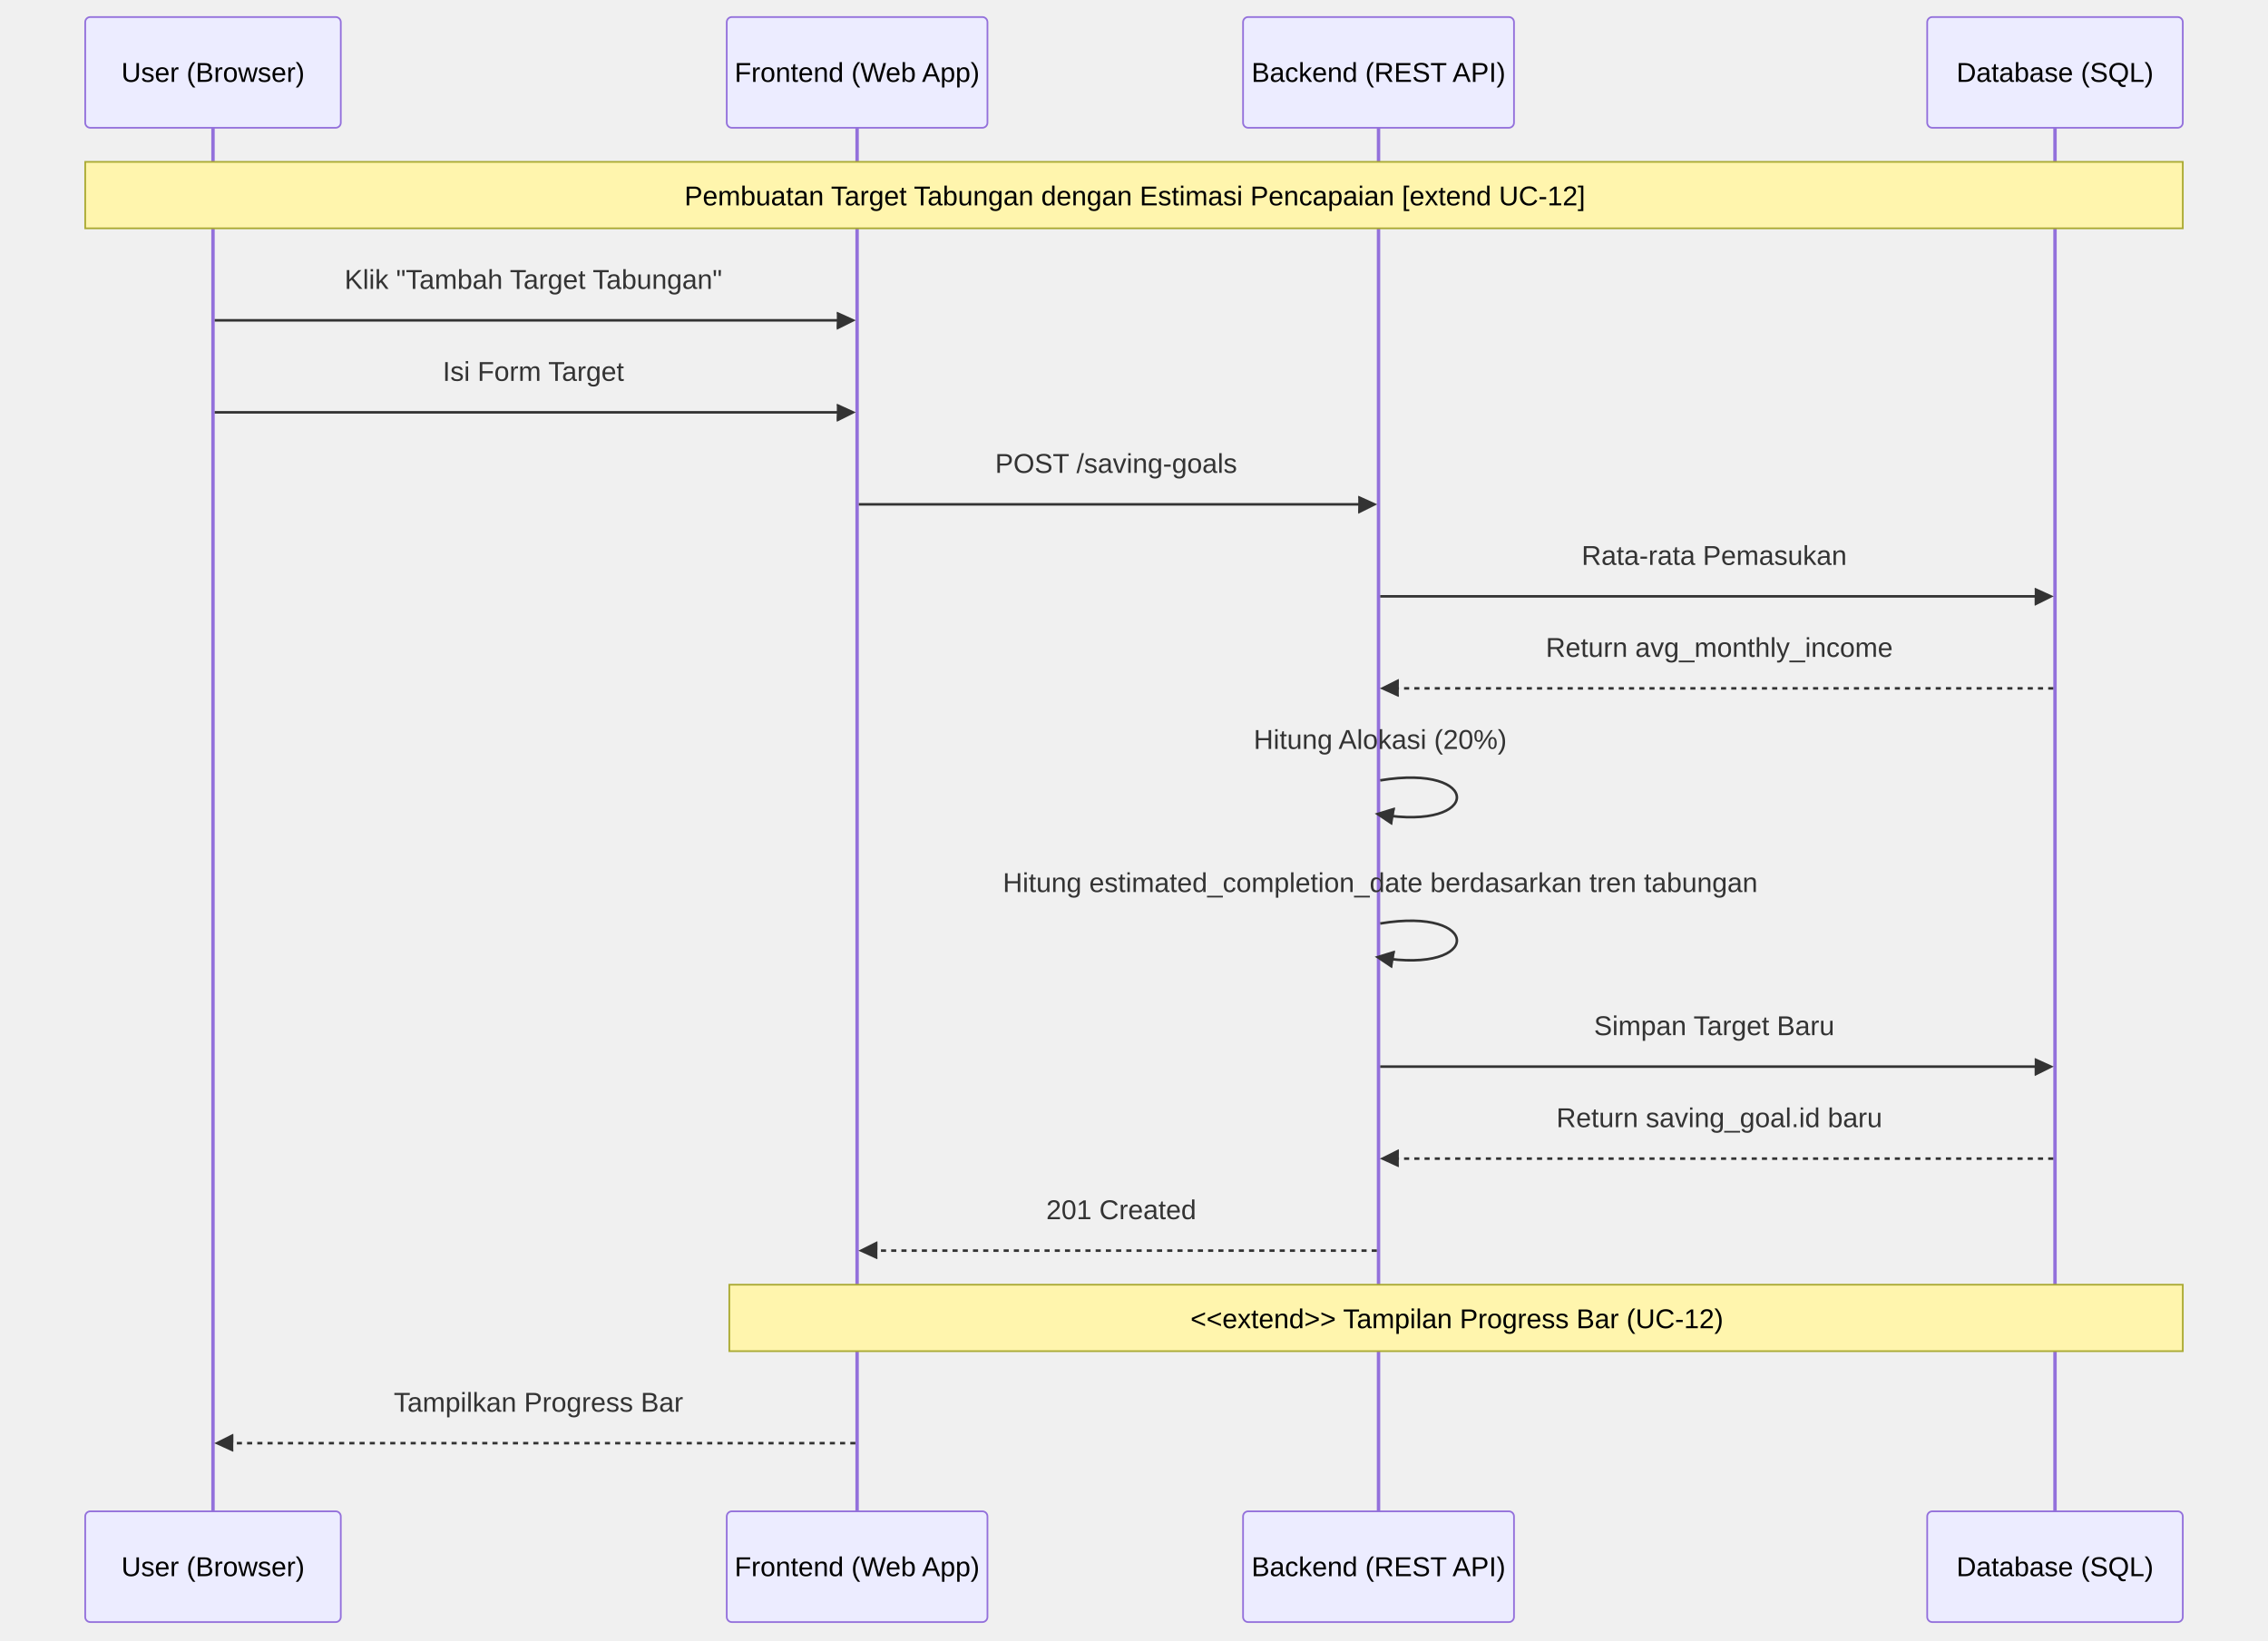
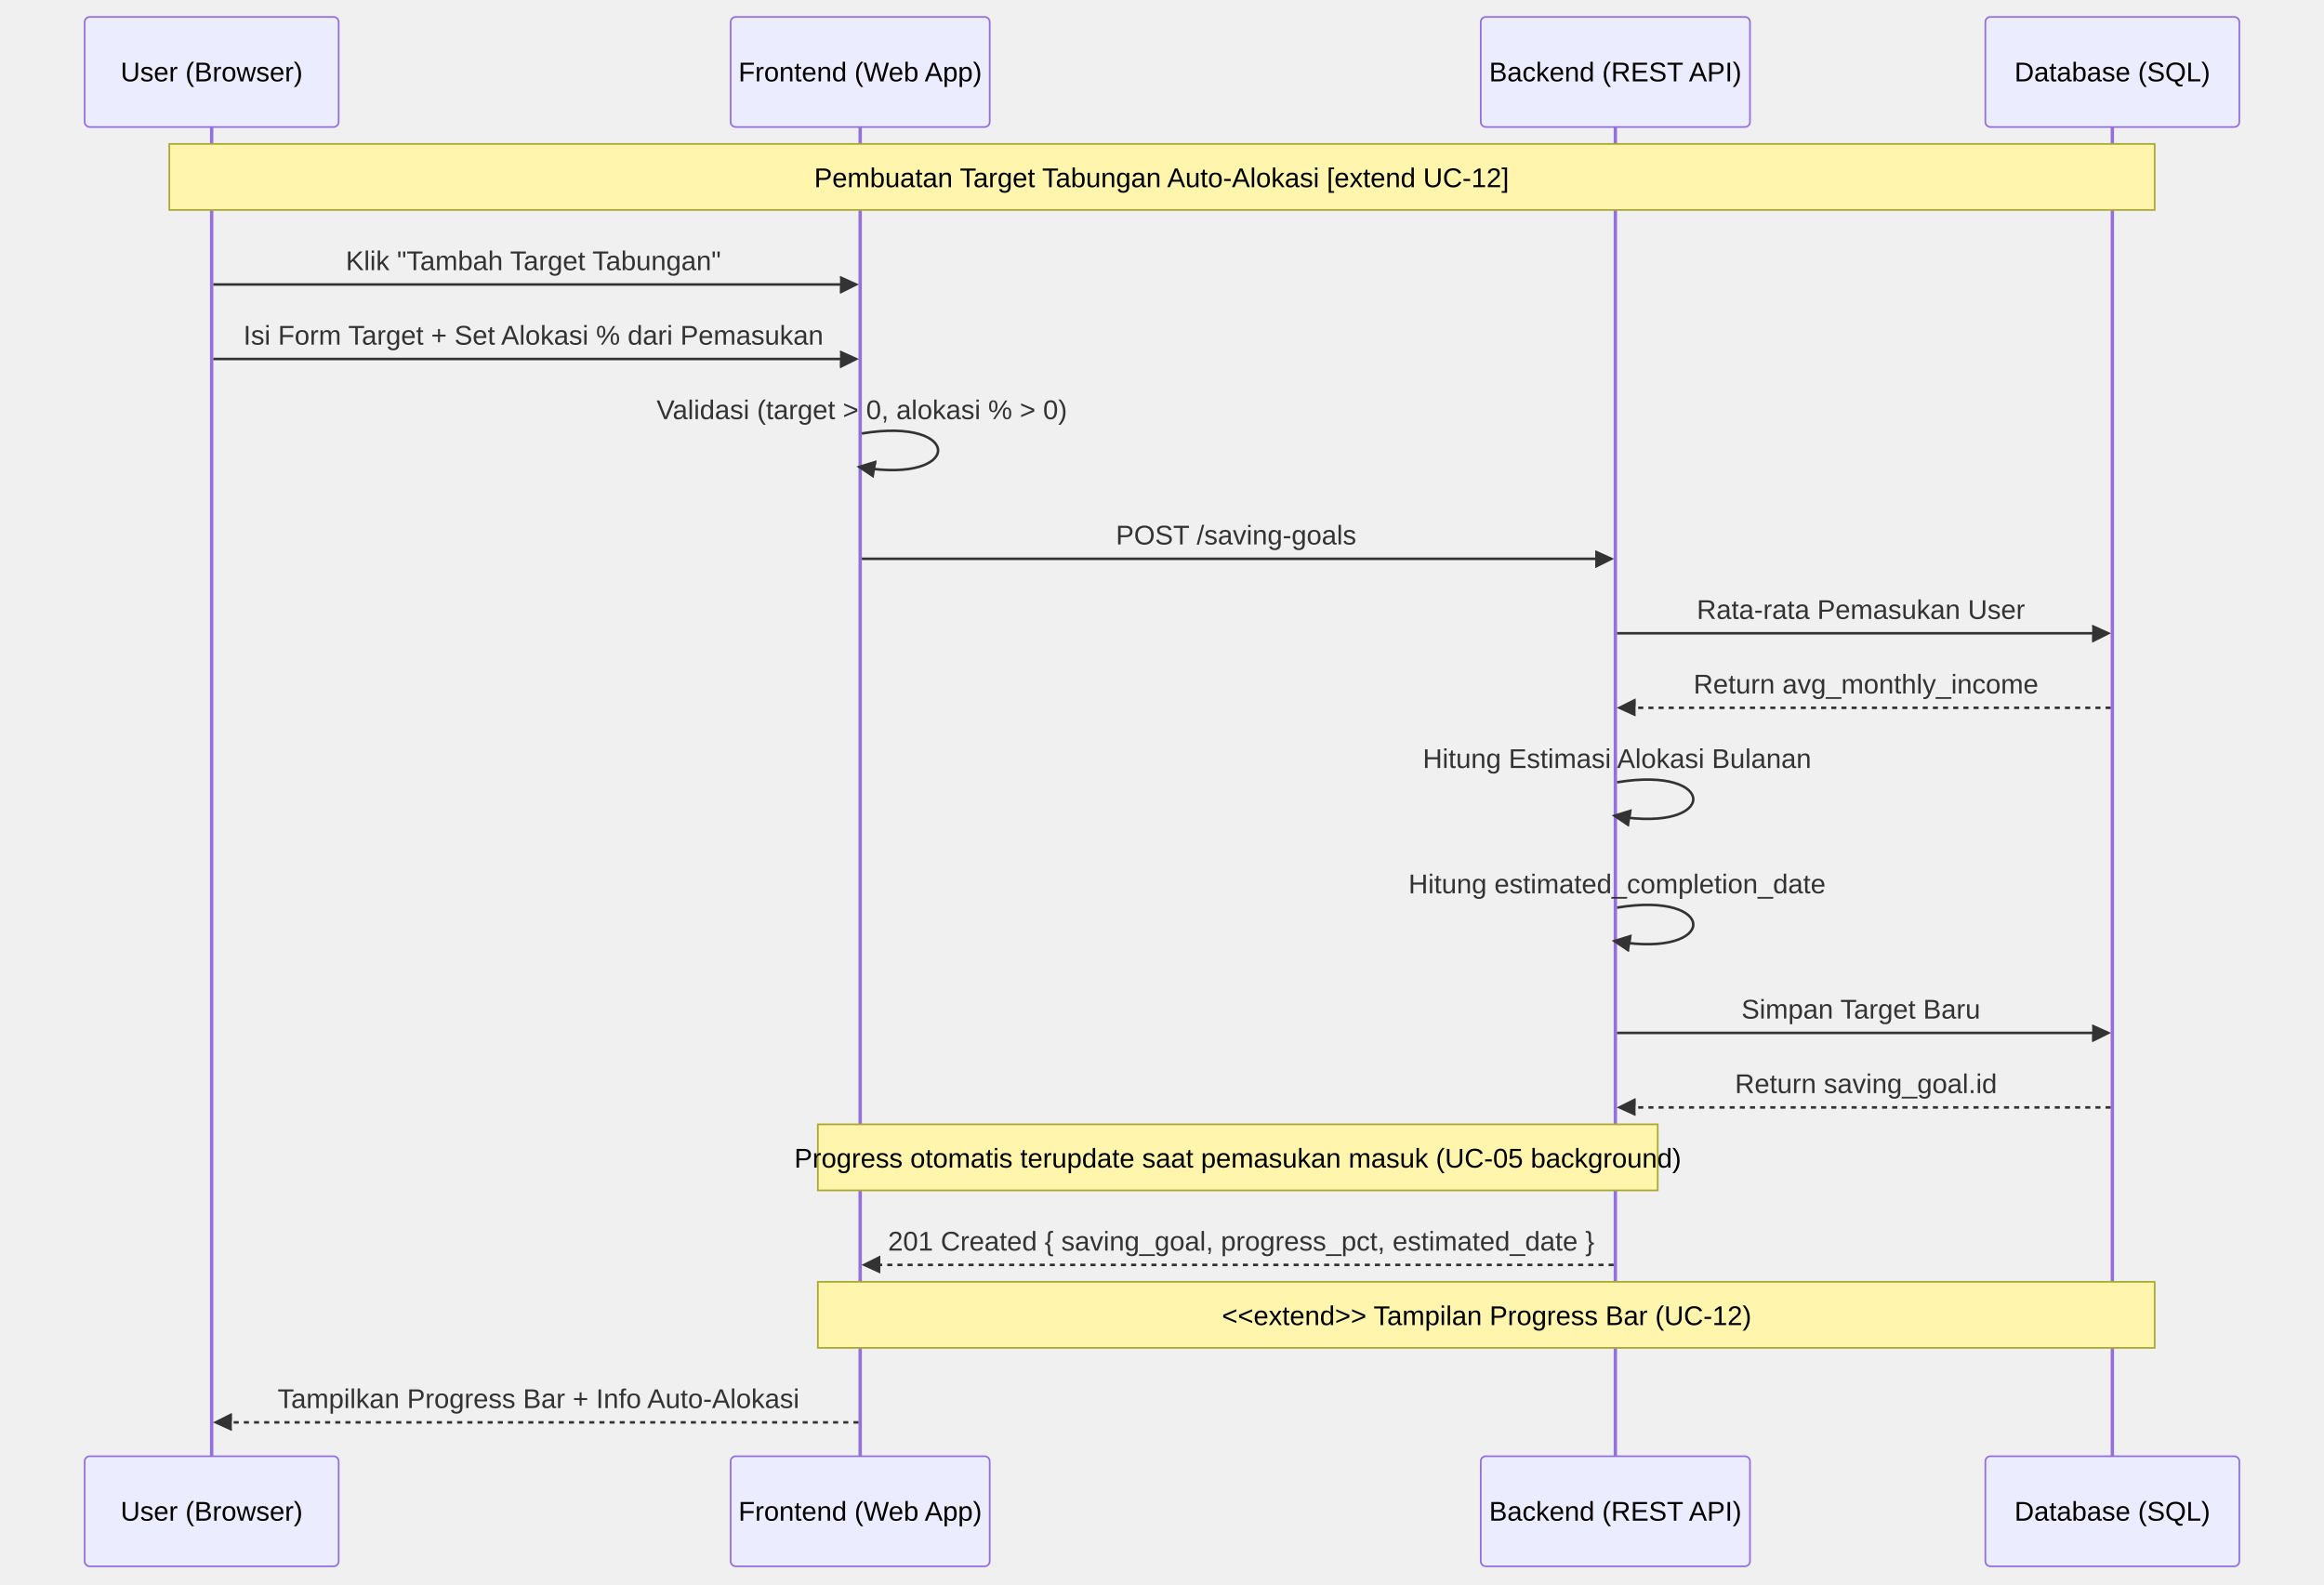
- <svg xmlns="http://www.w3.org/2000/svg" id="my-svg" width="1331" style="max-width: 1331px; background-color: transparent;" viewBox="-50 -10 1331 963" role="graphics-document document" aria-roledescription="sequence">
+ <svg xmlns="http://www.w3.org/2000/svg" id="my-svg" width="100%" style="max-width: 1372.5px; background-color: transparent;" viewBox="-50 -10 1372.5 936" role="graphics-document document" aria-roledescription="sequence">
  <g>
-     <rect x="1081" y="877" fill="#eaeaea" stroke="#666" width="150" height="65" name="DB" rx="3" ry="3" class="actor actor-bottom" />
-     <text x="1156" y="909.5" dominant-baseline="central" alignment-baseline="central" class="actor actor-box" style="text-anchor: middle; font-size: 16px; font-weight: 400;">
-       <tspan x="1156" dy="0">Database (SQL)</tspan>
+     <rect x="1122.5" y="850" fill="#eaeaea" stroke="#666" width="150" height="65" name="DB" rx="3" ry="3" class="actor actor-bottom" />
+     <text x="1197.5" y="882.5" dominant-baseline="central" alignment-baseline="central" class="actor actor-box" style="text-anchor: middle; font-size: 16px; font-weight: 400;">
+       <tspan x="1197.5" dy="0">Database (SQL)</tspan>
    </text>
  </g>
  <g>
-     <rect x="679.5" y="877" fill="#eaeaea" stroke="#666" width="159" height="65" name="Server" rx="3" ry="3" class="actor actor-bottom" />
-     <text x="759" y="909.5" dominant-baseline="central" alignment-baseline="central" class="actor actor-box" style="text-anchor: middle; font-size: 16px; font-weight: 400;">
-       <tspan x="759" dy="0">Backend (REST API)</tspan>
+     <rect x="824.5" y="850" fill="#eaeaea" stroke="#666" width="159" height="65" name="Server" rx="3" ry="3" class="actor actor-bottom" />
+     <text x="904" y="882.5" dominant-baseline="central" alignment-baseline="central" class="actor actor-box" style="text-anchor: middle; font-size: 16px; font-weight: 400;">
+       <tspan x="904" dy="0">Backend (REST API)</tspan>
    </text>
  </g>
  <g>
-     <rect x="376.5" y="877" fill="#eaeaea" stroke="#666" width="153" height="65" name="UI" rx="3" ry="3" class="actor actor-bottom" />
-     <text x="453" y="909.5" dominant-baseline="central" alignment-baseline="central" class="actor actor-box" style="text-anchor: middle; font-size: 16px; font-weight: 400;">
-       <tspan x="453" dy="0">Frontend (Web App)</tspan>
+     <rect x="381.5" y="850" fill="#eaeaea" stroke="#666" width="153" height="65" name="UI" rx="3" ry="3" class="actor actor-bottom" />
+     <text x="458" y="882.5" dominant-baseline="central" alignment-baseline="central" class="actor actor-box" style="text-anchor: middle; font-size: 16px; font-weight: 400;">
+       <tspan x="458" dy="0">Frontend (Web App)</tspan>
    </text>
  </g>
  <g>
-     <rect x="0" y="877" fill="#eaeaea" stroke="#666" width="150" height="65" name="User" rx="3" ry="3" class="actor actor-bottom" />
-     <text x="75" y="909.5" dominant-baseline="central" alignment-baseline="central" class="actor actor-box" style="text-anchor: middle; font-size: 16px; font-weight: 400;">
+     <rect x="0" y="850" fill="#eaeaea" stroke="#666" width="150" height="65" name="User" rx="3" ry="3" class="actor actor-bottom" />
+     <text x="75" y="882.5" dominant-baseline="central" alignment-baseline="central" class="actor actor-box" style="text-anchor: middle; font-size: 16px; font-weight: 400;">
      <tspan x="75" dy="0">User (Browser)</tspan>
    </text>
  </g>
  <g>
-     <line id="actor3" x1="1156" y1="65" x2="1156" y2="877" class="actor-line 200" stroke-width="0.5px" stroke="#999" name="DB" data-et="life-line" data-id="DB" />
+     <line id="actor3" x1="1197.5" y1="65" x2="1197.5" y2="850" class="actor-line 200" stroke-width="0.5px" stroke="#999" name="DB" data-et="life-line" data-id="DB" />
    <g id="root-3" data-et="participant" data-type="participant" data-id="DB">
-       <rect x="1081" y="0" fill="#eaeaea" stroke="#666" width="150" height="65" name="DB" rx="3" ry="3" class="actor actor-top" />
-       <text x="1156" y="32.5" dominant-baseline="central" alignment-baseline="central" class="actor actor-box" style="text-anchor: middle; font-size: 16px; font-weight: 400;">
-         <tspan x="1156" dy="0">Database (SQL)</tspan>
+       <rect x="1122.5" y="0" fill="#eaeaea" stroke="#666" width="150" height="65" name="DB" rx="3" ry="3" class="actor actor-top" />
+       <text x="1197.5" y="32.5" dominant-baseline="central" alignment-baseline="central" class="actor actor-box" style="text-anchor: middle; font-size: 16px; font-weight: 400;">
+         <tspan x="1197.5" dy="0">Database (SQL)</tspan>
      </text>
    </g>
  </g>
  <g>
-     <line id="actor2" x1="759" y1="65" x2="759" y2="877" class="actor-line 200" stroke-width="0.5px" stroke="#999" name="Server" data-et="life-line" data-id="Server" />
+     <line id="actor2" x1="904" y1="65" x2="904" y2="850" class="actor-line 200" stroke-width="0.5px" stroke="#999" name="Server" data-et="life-line" data-id="Server" />
    <g id="root-2" data-et="participant" data-type="participant" data-id="Server">
-       <rect x="679.5" y="0" fill="#eaeaea" stroke="#666" width="159" height="65" name="Server" rx="3" ry="3" class="actor actor-top" />
-       <text x="759" y="32.5" dominant-baseline="central" alignment-baseline="central" class="actor actor-box" style="text-anchor: middle; font-size: 16px; font-weight: 400;">
-         <tspan x="759" dy="0">Backend (REST API)</tspan>
+       <rect x="824.5" y="0" fill="#eaeaea" stroke="#666" width="159" height="65" name="Server" rx="3" ry="3" class="actor actor-top" />
+       <text x="904" y="32.5" dominant-baseline="central" alignment-baseline="central" class="actor actor-box" style="text-anchor: middle; font-size: 16px; font-weight: 400;">
+         <tspan x="904" dy="0">Backend (REST API)</tspan>
      </text>
    </g>
  </g>
  <g>
-     <line id="actor1" x1="453" y1="65" x2="453" y2="877" class="actor-line 200" stroke-width="0.5px" stroke="#999" name="UI" data-et="life-line" data-id="UI" />
+     <line id="actor1" x1="458" y1="65" x2="458" y2="850" class="actor-line 200" stroke-width="0.5px" stroke="#999" name="UI" data-et="life-line" data-id="UI" />
    <g id="root-1" data-et="participant" data-type="participant" data-id="UI">
-       <rect x="376.5" y="0" fill="#eaeaea" stroke="#666" width="153" height="65" name="UI" rx="3" ry="3" class="actor actor-top" />
-       <text x="453" y="32.5" dominant-baseline="central" alignment-baseline="central" class="actor actor-box" style="text-anchor: middle; font-size: 16px; font-weight: 400;">
-         <tspan x="453" dy="0">Frontend (Web App)</tspan>
+       <rect x="381.5" y="0" fill="#eaeaea" stroke="#666" width="153" height="65" name="UI" rx="3" ry="3" class="actor actor-top" />
+       <text x="458" y="32.5" dominant-baseline="central" alignment-baseline="central" class="actor actor-box" style="text-anchor: middle; font-size: 16px; font-weight: 400;">
+         <tspan x="458" dy="0">Frontend (Web App)</tspan>
      </text>
    </g>
  </g>
  <g>
-     <line id="actor0" x1="75" y1="65" x2="75" y2="877" class="actor-line 200" stroke-width="0.5px" stroke="#999" name="User" data-et="life-line" data-id="User" />
+     <line id="actor0" x1="75" y1="65" x2="75" y2="850" class="actor-line 200" stroke-width="0.5px" stroke="#999" name="User" data-et="life-line" data-id="User" />
    <g id="root-0" data-et="participant" data-type="participant" data-id="User">
      <rect x="0" y="0" fill="#eaeaea" stroke="#666" width="150" height="65" name="User" rx="3" ry="3" class="actor actor-top" />
      <text x="75" y="32.5" dominant-baseline="central" alignment-baseline="central" class="actor actor-box" style="text-anchor: middle; font-size: 16px; font-weight: 400;">
        <tspan x="75" dy="0">User (Browser)</tspan>
      </text>
    </g>
  </g>
-   <style>#my-svg{font-family:"trebuchet ms",verdana,arial,sans-serif;font-size:16px;fill:#333;}@keyframes edge-animation-frame{from{stroke-dashoffset:0;}}@keyframes dash{to{stroke-dashoffset:0;}}#my-svg .edge-animation-slow{stroke-dasharray:9,5!important;stroke-dashoffset:900;animation:dash 50s linear infinite;stroke-linecap:round;}#my-svg .edge-animation-fast{stroke-dasharray:9,5!important;stroke-dashoffset:900;animation:dash 20s linear infinite;stroke-linecap:round;}#my-svg .error-icon{fill:#552222;}#my-svg .error-text{fill:#552222;stroke:#552222;}#my-svg .edge-thickness-normal{stroke-width:1px;}#my-svg .edge-thickness-thick{stroke-width:3.5px;}#my-svg .edge-pattern-solid{stroke-dasharray:0;}#my-svg .edge-thickness-invisible{stroke-width:0;fill:none;}#my-svg .edge-pattern-dashed{stroke-dasharray:3;}#my-svg .edge-pattern-dotted{stroke-dasharray:2;}#my-svg .marker{fill:#333333;stroke:#333333;}#my-svg .marker.cross{stroke:#333333;}#my-svg svg{font-family:"trebuchet ms",verdana,arial,sans-serif;font-size:16px;}#my-svg p{margin:0;}#my-svg .actor{stroke:#9370DB;fill:#ECECFF;stroke-width:1;}#my-svg rect.actor.outer-path[data-look="neo"]{filter:drop-shadow(1px 2px 2px rgba(185, 185, 185, 1));}#my-svg rect.note[data-look="neo"]{stroke:#aaaa33;fill:#fff5ad;filter:drop-shadow(1px 2px 2px rgba(185, 185, 185, 1));}#my-svg text.actor&gt;tspan{fill:black;stroke:none;}#my-svg .actor-line{stroke:#9370DB;}#my-svg .innerArc{stroke-width:1.5;stroke-dasharray:none;}#my-svg .messageLine0{stroke-width:1.5;stroke-dasharray:none;stroke:#333;}#my-svg .messageLine1{stroke-width:1.5;stroke-dasharray:2,2;stroke:#333;}#my-svg [id$="-arrowhead"] path{fill:#333;stroke:#333;}#my-svg .sequenceNumber{fill:white;}#my-svg [id$="-sequencenumber"]{fill:#333;}#my-svg [id$="-crosshead"] path{fill:#333;stroke:#333;}#my-svg .messageText{fill:#333;stroke:none;}#my-svg .labelBox{stroke:#9370DB;fill:#ECECFF;filter:none;}#my-svg .labelText,#my-svg .labelText&gt;tspan{fill:black;stroke:none;}#my-svg .loopText,#my-svg .loopText&gt;tspan{fill:#991b1b;stroke:none;}#my-svg .loopLine{stroke-width:2px;stroke-dasharray:2,2;stroke:#9370DB;fill:#9370DB;}#my-svg .note{stroke:#aaaa33;fill:#fff5ad;}#my-svg .noteText,#my-svg .noteText&gt;tspan{fill:black;stroke:none;font-weight:normal;}#my-svg .activation0{fill:#f4f4f4;stroke:#666;}#my-svg .activation1{fill:#f4f4f4;stroke:#666;}#my-svg .activation2{fill:#f4f4f4;stroke:#666;}#my-svg .actorPopupMenu{position:absolute;}#my-svg .actorPopupMenuPanel{position:absolute;fill:#ECECFF;box-shadow:0px 8px 16px 0px rgba(0,0,0,0.2);filter:drop-shadow(3px 5px 2px rgb(0 0 0 / 0.4));}#my-svg .actor-man circle,#my-svg line{fill:#ECECFF;stroke-width:2px;}#my-svg g rect.rect{filter:drop-shadow(1px 2px 2px rgba(185, 185, 185, 1));stroke:#9370DB;}#my-svg .node .neo-node{stroke:#9370DB;}#my-svg [data-look="neo"].node rect,#my-svg [data-look="neo"].cluster rect,#my-svg [data-look="neo"].node polygon{stroke:#9370DB;filter:drop-shadow(1px 2px 2px rgba(185, 185, 185, 1));}#my-svg [data-look="neo"].node path{stroke:#9370DB;stroke-width:1px;}#my-svg [data-look="neo"].node .outer-path{filter:drop-shadow(1px 2px 2px rgba(185, 185, 185, 1));}#my-svg [data-look="neo"].node .neo-line path{stroke:#9370DB;filter:none;}#my-svg [data-look="neo"].node circle{stroke:#9370DB;filter:drop-shadow(1px 2px 2px rgba(185, 185, 185, 1));}#my-svg [data-look="neo"].node circle .state-start{fill:#000000;}#my-svg [data-look="neo"].icon-shape .icon{fill:#9370DB;filter:drop-shadow(1px 2px 2px rgba(185, 185, 185, 1));}#my-svg [data-look="neo"].icon-shape .icon-neo path{stroke:#9370DB;filter:drop-shadow(1px 2px 2px rgba(185, 185, 185, 1));}#my-svg :root{--mermaid-font-family:"trebuchet ms",verdana,arial,sans-serif;}</style>
+   <style>#my-svg{font-family:"trebuchet ms",verdana,arial,sans-serif;font-size:16px;fill:#333;}@keyframes edge-animation-frame{from{stroke-dashoffset:0;}}@keyframes dash{to{stroke-dashoffset:0;}}#my-svg .edge-animation-slow{stroke-dasharray:9,5!important;stroke-dashoffset:900;animation:dash 50s linear infinite;stroke-linecap:round;}#my-svg .edge-animation-fast{stroke-dasharray:9,5!important;stroke-dashoffset:900;animation:dash 20s linear infinite;stroke-linecap:round;}#my-svg .error-icon{fill:#552222;}#my-svg .error-text{fill:#552222;stroke:#552222;}#my-svg .edge-thickness-normal{stroke-width:1px;}#my-svg .edge-thickness-thick{stroke-width:3.5px;}#my-svg .edge-pattern-solid{stroke-dasharray:0;}#my-svg .edge-thickness-invisible{stroke-width:0;fill:none;}#my-svg .edge-pattern-dashed{stroke-dasharray:3;}#my-svg .edge-pattern-dotted{stroke-dasharray:2;}#my-svg .marker{fill:#333333;stroke:#333333;}#my-svg .marker.cross{stroke:#333333;}#my-svg svg{font-family:"trebuchet ms",verdana,arial,sans-serif;font-size:16px;}#my-svg p{margin:0;}#my-svg .actor{stroke:#9370DB;fill:#ECECFF;stroke-width:1;}#my-svg rect.actor.outer-path[data-look="neo"]{filter:drop-shadow(1px 2px 2px rgba(185, 185, 185, 1));}#my-svg rect.note[data-look="neo"]{stroke:#aaaa33;fill:#fff5ad;filter:drop-shadow(1px 2px 2px rgba(185, 185, 185, 1));}#my-svg text.actor&gt;tspan{fill:black;stroke:none;}#my-svg .actor-line{stroke:#9370DB;}#my-svg .innerArc{stroke-width:1.5;stroke-dasharray:none;}#my-svg .messageLine0{stroke-width:1.5;stroke-dasharray:none;stroke:#333;}#my-svg .messageLine1{stroke-width:1.5;stroke-dasharray:2,2;stroke:#333;}#my-svg [id$="-arrowhead"] path{fill:#333;stroke:#333;}#my-svg .sequenceNumber{fill:white;}#my-svg [id$="-sequencenumber"]{fill:#333;}#my-svg [id$="-crosshead"] path{fill:#333;stroke:#333;}#my-svg .messageText{fill:#333;stroke:none;}#my-svg .labelBox{stroke:#9370DB;fill:#ECECFF;filter:none;}#my-svg .labelText,#my-svg .labelText&gt;tspan{fill:black;stroke:none;}#my-svg .loopText,#my-svg .loopText&gt;tspan{fill:black;stroke:none;}#my-svg .loopLine{stroke-width:2px;stroke-dasharray:2,2;stroke:#9370DB;fill:#9370DB;}#my-svg .note{stroke:#aaaa33;fill:#fff5ad;}#my-svg .noteText,#my-svg .noteText&gt;tspan{fill:black;stroke:none;font-weight:normal;}#my-svg .activation0{fill:#f4f4f4;stroke:#666;}#my-svg .activation1{fill:#f4f4f4;stroke:#666;}#my-svg .activation2{fill:#f4f4f4;stroke:#666;}#my-svg .actorPopupMenu{position:absolute;}#my-svg .actorPopupMenuPanel{position:absolute;fill:#ECECFF;box-shadow:0px 8px 16px 0px rgba(0,0,0,0.2);filter:drop-shadow(3px 5px 2px rgb(0 0 0 / 0.4));}#my-svg .actor-man circle,#my-svg line{fill:#ECECFF;stroke-width:2px;}#my-svg g rect.rect{filter:drop-shadow(1px 2px 2px rgba(185, 185, 185, 1));stroke:#9370DB;}#my-svg .node .neo-node{stroke:#9370DB;}#my-svg [data-look="neo"].node rect,#my-svg [data-look="neo"].cluster rect,#my-svg [data-look="neo"].node polygon{stroke:#9370DB;filter:drop-shadow(1px 2px 2px rgba(185, 185, 185, 1));}#my-svg [data-look="neo"].node path{stroke:#9370DB;stroke-width:1px;}#my-svg [data-look="neo"].node .outer-path{filter:drop-shadow(1px 2px 2px rgba(185, 185, 185, 1));}#my-svg [data-look="neo"].node .neo-line path{stroke:#9370DB;filter:none;}#my-svg [data-look="neo"].node circle{stroke:#9370DB;filter:drop-shadow(1px 2px 2px rgba(185, 185, 185, 1));}#my-svg [data-look="neo"].node circle .state-start{fill:#000000;}#my-svg [data-look="neo"].icon-shape .icon{fill:#9370DB;filter:drop-shadow(1px 2px 2px rgba(185, 185, 185, 1));}#my-svg [data-look="neo"].icon-shape .icon-neo path{stroke:#9370DB;filter:drop-shadow(1px 2px 2px rgba(185, 185, 185, 1));}#my-svg :root{--mermaid-font-family:"trebuchet ms",verdana,arial,sans-serif;}</style>
  <g />
  <defs>
    <symbol id="my-svg-computer" width="24" height="24">
      <path transform="scale(.5)" d="M2 2v13h20v-13h-20zm18 11h-16v-9h16v9zm-10.228 6l.466-1h3.524l.467 1h-4.457zm14.228 3h-24l2-6h2.104l-1.33 4h18.45l-1.297-4h2.073l2 6zm-5-10h-14v-7h14v7z" />
    </symbol>
  </defs>
  <defs>
    <symbol id="my-svg-database" fill-rule="evenodd" clip-rule="evenodd">
      <path transform="scale(.5)" d="M12.258.001l.256.004.255.005.253.008.251.01.249.012.247.015.246.016.242.019.241.02.239.023.236.024.233.027.231.028.229.031.225.032.223.034.22.036.217.038.214.04.211.041.208.043.205.045.201.046.198.048.194.05.191.051.187.053.183.054.18.056.175.057.172.059.168.06.163.061.16.063.155.064.15.066.074.033.073.033.071.034.07.034.069.035.068.035.067.035.066.035.064.036.064.036.062.036.06.036.06.037.058.037.058.037.055.038.055.038.053.038.052.038.051.039.05.039.048.039.047.039.045.04.044.04.043.04.041.04.04.041.039.041.037.041.036.041.034.041.033.042.032.042.03.042.029.042.027.042.026.043.024.043.023.043.021.043.02.043.018.044.017.043.015.044.013.044.012.044.011.045.009.044.007.045.006.045.004.045.002.045.001.045v17l-.001.045-.002.045-.004.045-.006.045-.007.045-.009.044-.011.045-.012.044-.013.044-.015.044-.017.043-.018.044-.02.043-.021.043-.023.043-.024.043-.026.043-.027.042-.029.042-.03.042-.032.042-.033.042-.034.041-.036.041-.037.041-.039.041-.04.041-.041.04-.043.04-.044.04-.045.04-.047.039-.048.039-.05.039-.051.039-.052.038-.053.038-.055.038-.055.038-.058.037-.058.037-.06.037-.06.036-.062.036-.064.036-.064.036-.066.035-.067.035-.068.035-.069.035-.07.034-.071.034-.073.033-.074.033-.15.066-.155.064-.16.063-.163.061-.168.06-.172.059-.175.057-.18.056-.183.054-.187.053-.191.051-.194.05-.198.048-.201.046-.205.045-.208.043-.211.041-.214.04-.217.038-.22.036-.223.034-.225.032-.229.031-.231.028-.233.027-.236.024-.239.023-.241.02-.242.019-.246.016-.247.015-.249.012-.251.01-.253.008-.255.005-.256.004-.258.001-.258-.001-.256-.004-.255-.005-.253-.008-.251-.01-.249-.012-.247-.015-.245-.016-.243-.019-.241-.02-.238-.023-.236-.024-.234-.027-.231-.028-.228-.031-.226-.032-.223-.034-.22-.036-.217-.038-.214-.04-.211-.041-.208-.043-.204-.045-.201-.046-.198-.048-.195-.05-.19-.051-.187-.053-.184-.054-.179-.056-.176-.057-.172-.059-.167-.06-.164-.061-.159-.063-.155-.064-.151-.066-.074-.033-.072-.033-.072-.034-.07-.034-.069-.035-.068-.035-.067-.035-.066-.035-.064-.036-.063-.036-.062-.036-.061-.036-.06-.037-.058-.037-.057-.037-.056-.038-.055-.038-.053-.038-.052-.038-.051-.039-.049-.039-.049-.039-.046-.039-.046-.04-.044-.04-.043-.04-.041-.04-.04-.041-.039-.041-.037-.041-.036-.041-.034-.041-.033-.042-.032-.042-.03-.042-.029-.042-.027-.042-.026-.043-.024-.043-.023-.043-.021-.043-.02-.043-.018-.044-.017-.043-.015-.044-.013-.044-.012-.044-.011-.045-.009-.044-.007-.045-.006-.045-.004-.045-.002-.045-.001-.045v-17l.001-.045.002-.045.004-.045.006-.045.007-.045.009-.044.011-.045.012-.044.013-.044.015-.044.017-.043.018-.044.02-.043.021-.043.023-.043.024-.043.026-.043.027-.042.029-.042.03-.042.032-.042.033-.042.034-.041.036-.041.037-.041.039-.041.04-.041.041-.04.043-.04.044-.04.046-.04.046-.039.049-.039.049-.039.051-.039.052-.038.053-.038.055-.038.056-.038.057-.037.058-.037.06-.037.061-.036.062-.036.063-.036.064-.036.066-.035.067-.035.068-.035.069-.035.07-.034.072-.034.072-.033.074-.033.151-.066.155-.064.159-.063.164-.061.167-.06.172-.059.176-.057.179-.056.184-.054.187-.053.19-.051.195-.05.198-.048.201-.046.204-.045.208-.043.211-.041.214-.04.217-.038.22-.036.223-.034.226-.032.228-.031.231-.028.234-.027.236-.024.238-.023.241-.02.243-.019.245-.016.247-.015.249-.012.251-.01.253-.008.255-.005.256-.004.258-.001.258.001zm-9.258 20.499v.01l.001.021.003.021.004.022.005.021.006.022.007.022.009.023.01.022.011.023.012.023.013.023.015.023.016.024.017.023.018.024.019.024.021.024.022.025.023.024.024.025.052.049.056.05.061.051.066.051.07.051.075.051.079.052.084.052.088.052.092.052.097.052.102.051.105.052.11.052.114.051.119.051.123.051.127.05.131.05.135.05.139.048.144.049.147.047.152.047.155.047.16.045.163.045.167.043.171.043.176.041.178.041.183.039.187.039.19.037.194.035.197.035.202.033.204.031.209.03.212.029.216.027.219.025.222.024.226.021.23.02.233.018.236.016.24.015.243.012.246.01.249.008.253.005.256.004.259.001.26-.001.257-.004.254-.005.25-.008.247-.011.244-.012.241-.014.237-.016.233-.018.231-.021.226-.021.224-.024.22-.026.216-.027.212-.028.21-.031.205-.031.202-.034.198-.034.194-.036.191-.037.187-.039.183-.04.179-.04.175-.042.172-.043.168-.044.163-.045.16-.046.155-.046.152-.047.148-.048.143-.049.139-.049.136-.05.131-.05.126-.05.123-.051.118-.052.114-.051.11-.052.106-.052.101-.052.096-.052.092-.052.088-.053.083-.051.079-.052.074-.052.07-.051.065-.051.06-.051.056-.05.051-.05.023-.024.023-.025.021-.024.02-.024.019-.024.018-.024.017-.024.015-.023.014-.024.013-.023.012-.023.01-.023.01-.022.008-.022.006-.022.006-.022.004-.022.004-.021.001-.021.001-.021v-4.127l-.077.055-.08.053-.083.054-.085.053-.087.052-.09.052-.093.051-.095.05-.097.05-.1.049-.102.049-.105.048-.106.047-.109.047-.111.046-.114.045-.115.045-.118.044-.12.043-.122.042-.124.042-.126.041-.128.04-.13.04-.132.038-.134.038-.135.037-.138.037-.139.035-.142.035-.143.034-.144.033-.147.032-.148.031-.15.03-.151.03-.153.029-.154.027-.156.027-.158.026-.159.025-.161.024-.162.023-.163.022-.165.021-.166.02-.167.019-.169.018-.169.017-.171.016-.173.015-.173.014-.175.013-.175.012-.177.011-.178.01-.179.008-.179.008-.181.006-.182.005-.182.004-.184.003-.184.002h-.37l-.184-.002-.184-.003-.182-.004-.182-.005-.181-.006-.179-.008-.179-.008-.178-.01-.176-.011-.176-.012-.175-.013-.173-.014-.172-.015-.171-.016-.17-.017-.169-.018-.167-.019-.166-.02-.165-.021-.163-.022-.162-.023-.161-.024-.159-.025-.157-.026-.156-.027-.155-.027-.153-.029-.151-.03-.15-.03-.148-.031-.146-.032-.145-.033-.143-.034-.141-.035-.14-.035-.137-.037-.136-.037-.134-.038-.132-.038-.13-.04-.128-.04-.126-.041-.124-.042-.122-.042-.12-.044-.117-.043-.116-.045-.113-.045-.112-.046-.109-.047-.106-.047-.105-.048-.102-.049-.1-.049-.097-.05-.095-.05-.093-.052-.09-.051-.087-.052-.085-.053-.083-.054-.08-.054-.077-.054v4.127zm0-5.654v.011l.001.021.003.021.004.021.005.022.006.022.007.022.009.022.01.022.011.023.012.023.013.023.015.024.016.023.017.024.018.024.019.024.021.024.022.024.023.025.024.024.052.05.056.05.061.05.066.051.07.051.075.052.079.051.084.052.088.052.092.052.097.052.102.052.105.052.11.051.114.051.119.052.123.05.127.051.131.05.135.049.139.049.144.048.147.048.152.047.155.046.16.045.163.045.167.044.171.042.176.042.178.04.183.04.187.038.19.037.194.036.197.034.202.033.204.032.209.03.212.028.216.027.219.025.222.024.226.022.23.02.233.018.236.016.24.014.243.012.246.01.249.008.253.006.256.003.259.001.26-.001.257-.003.254-.006.25-.008.247-.01.244-.012.241-.015.237-.016.233-.018.231-.02.226-.022.224-.024.22-.025.216-.027.212-.029.21-.03.205-.032.202-.033.198-.035.194-.036.191-.037.187-.039.183-.039.179-.041.175-.042.172-.043.168-.044.163-.045.16-.045.155-.047.152-.047.148-.048.143-.048.139-.05.136-.049.131-.05.126-.051.123-.051.118-.051.114-.052.11-.052.106-.052.101-.052.096-.052.092-.052.088-.052.083-.052.079-.052.074-.051.07-.052.065-.051.06-.05.056-.051.051-.049.023-.025.023-.024.021-.025.02-.024.019-.024.018-.024.017-.024.015-.023.014-.023.013-.024.012-.022.01-.023.01-.023.008-.022.006-.022.006-.022.004-.021.004-.022.001-.021.001-.021v-4.139l-.077.054-.08.054-.083.054-.085.052-.087.053-.09.051-.093.051-.095.051-.097.05-.1.049-.102.049-.105.048-.106.047-.109.047-.111.046-.114.045-.115.044-.118.044-.12.044-.122.042-.124.042-.126.041-.128.04-.13.039-.132.039-.134.038-.135.037-.138.036-.139.036-.142.035-.143.033-.144.033-.147.033-.148.031-.15.03-.151.03-.153.028-.154.028-.156.027-.158.026-.159.025-.161.024-.162.023-.163.022-.165.021-.166.02-.167.019-.169.018-.169.017-.171.016-.173.015-.173.014-.175.013-.175.012-.177.011-.178.009-.179.009-.179.007-.181.007-.182.005-.182.004-.184.003-.184.002h-.37l-.184-.002-.184-.003-.182-.004-.182-.005-.181-.007-.179-.007-.179-.009-.178-.009-.176-.011-.176-.012-.175-.013-.173-.014-.172-.015-.171-.016-.17-.017-.169-.018-.167-.019-.166-.02-.165-.021-.163-.022-.162-.023-.161-.024-.159-.025-.157-.026-.156-.027-.155-.028-.153-.028-.151-.03-.15-.03-.148-.031-.146-.033-.145-.033-.143-.033-.141-.035-.14-.036-.137-.036-.136-.037-.134-.038-.132-.039-.13-.039-.128-.04-.126-.041-.124-.042-.122-.043-.12-.043-.117-.044-.116-.044-.113-.046-.112-.046-.109-.046-.106-.047-.105-.048-.102-.049-.1-.049-.097-.05-.095-.051-.093-.051-.09-.051-.087-.053-.085-.052-.083-.054-.08-.054-.077-.054v4.139zm0-5.666v.011l.001.02.003.022.004.021.005.022.006.021.007.022.009.023.01.022.011.023.012.023.013.023.015.023.016.024.017.024.018.023.019.024.021.025.022.024.023.024.024.025.052.05.056.05.061.05.066.051.07.051.075.052.079.051.084.052.088.052.092.052.097.052.102.052.105.051.11.052.114.051.119.051.123.051.127.05.131.05.135.05.139.049.144.048.147.048.152.047.155.046.16.045.163.045.167.043.171.043.176.042.178.04.183.04.187.038.19.037.194.036.197.034.202.033.204.032.209.03.212.028.216.027.219.025.222.024.226.021.23.02.233.018.236.017.24.014.243.012.246.01.249.008.253.006.256.003.259.001.26-.001.257-.003.254-.006.25-.008.247-.01.244-.013.241-.014.237-.016.233-.018.231-.02.226-.022.224-.024.22-.025.216-.027.212-.029.21-.03.205-.032.202-.033.198-.035.194-.036.191-.037.187-.039.183-.039.179-.041.175-.042.172-.043.168-.044.163-.045.16-.045.155-.047.152-.047.148-.048.143-.049.139-.049.136-.049.131-.051.126-.05.123-.051.118-.052.114-.051.11-.052.106-.052.101-.052.096-.052.092-.052.088-.052.083-.052.079-.052.074-.052.07-.051.065-.051.06-.051.056-.05.051-.049.023-.025.023-.025.021-.024.02-.024.019-.024.018-.024.017-.024.015-.023.014-.024.013-.023.012-.023.01-.022.01-.023.008-.022.006-.022.006-.022.004-.022.004-.021.001-.021.001-.021v-4.153l-.077.054-.08.054-.083.053-.085.053-.087.053-.09.051-.093.051-.095.051-.097.05-.1.049-.102.048-.105.048-.106.048-.109.046-.111.046-.114.046-.115.044-.118.044-.12.043-.122.043-.124.042-.126.041-.128.04-.13.039-.132.039-.134.038-.135.037-.138.036-.139.036-.142.034-.143.034-.144.033-.147.032-.148.032-.15.03-.151.03-.153.028-.154.028-.156.027-.158.026-.159.024-.161.024-.162.023-.163.023-.165.021-.166.02-.167.019-.169.018-.169.017-.171.016-.173.015-.173.014-.175.013-.175.012-.177.01-.178.01-.179.009-.179.007-.181.006-.182.006-.182.004-.184.003-.184.001-.185.001-.185-.001-.184-.001-.184-.003-.182-.004-.182-.006-.181-.006-.179-.007-.179-.009-.178-.01-.176-.01-.176-.012-.175-.013-.173-.014-.172-.015-.171-.016-.17-.017-.169-.018-.167-.019-.166-.02-.165-.021-.163-.023-.162-.023-.161-.024-.159-.024-.157-.026-.156-.027-.155-.028-.153-.028-.151-.03-.15-.03-.148-.032-.146-.032-.145-.033-.143-.034-.141-.034-.14-.036-.137-.036-.136-.037-.134-.038-.132-.039-.13-.039-.128-.041-.126-.041-.124-.041-.122-.043-.12-.043-.117-.044-.116-.044-.113-.046-.112-.046-.109-.046-.106-.048-.105-.048-.102-.048-.1-.05-.097-.049-.095-.051-.093-.051-.09-.052-.087-.052-.085-.053-.083-.053-.08-.054-.077-.054v4.153zm8.74-8.179l-.257.004-.254.005-.25.008-.247.011-.244.012-.241.014-.237.016-.233.018-.231.021-.226.022-.224.023-.22.026-.216.027-.212.028-.21.031-.205.032-.202.033-.198.034-.194.036-.191.038-.187.038-.183.04-.179.041-.175.042-.172.043-.168.043-.163.045-.16.046-.155.046-.152.048-.148.048-.143.048-.139.049-.136.05-.131.05-.126.051-.123.051-.118.051-.114.052-.11.052-.106.052-.101.052-.096.052-.092.052-.088.052-.083.052-.079.052-.074.051-.07.052-.065.051-.06.05-.056.05-.051.05-.023.025-.023.024-.021.024-.02.025-.019.024-.018.024-.017.023-.015.024-.014.023-.013.023-.012.023-.01.023-.01.022-.008.022-.006.023-.006.021-.004.022-.004.021-.001.021-.001.021.001.021.001.021.004.021.004.022.006.021.006.023.008.022.01.022.01.023.012.023.013.023.014.023.015.024.017.023.018.024.019.024.02.025.021.024.023.024.023.025.051.05.056.05.06.05.065.051.07.052.074.051.079.052.083.052.088.052.092.052.096.052.101.052.106.052.11.052.114.052.118.051.123.051.126.051.131.05.136.05.139.049.143.048.148.048.152.048.155.046.16.046.163.045.168.043.172.043.175.042.179.041.183.04.187.038.191.038.194.036.198.034.202.033.205.032.21.031.212.028.216.027.22.026.224.023.226.022.231.021.233.018.237.016.241.014.244.012.247.011.25.008.254.005.257.004.26.001.26-.001.257-.004.254-.005.25-.008.247-.011.244-.012.241-.014.237-.016.233-.018.231-.021.226-.022.224-.023.22-.026.216-.027.212-.028.21-.031.205-.032.202-.033.198-.034.194-.036.191-.038.187-.038.183-.04.179-.041.175-.042.172-.043.168-.043.163-.045.16-.046.155-.046.152-.048.148-.048.143-.048.139-.049.136-.05.131-.05.126-.051.123-.051.118-.051.114-.052.11-.052.106-.052.101-.052.096-.052.092-.052.088-.052.083-.052.079-.052.074-.051.07-.052.065-.051.06-.05.056-.05.051-.05.023-.025.023-.024.021-.024.02-.025.019-.024.018-.024.017-.023.015-.024.014-.023.013-.023.012-.023.01-.023.01-.022.008-.022.006-.023.006-.021.004-.022.004-.021.001-.021.001-.021-.001-.021-.001-.021-.004-.021-.004-.022-.006-.021-.006-.023-.008-.022-.01-.022-.01-.023-.012-.023-.013-.023-.014-.023-.015-.024-.017-.023-.018-.024-.019-.024-.02-.025-.021-.024-.023-.024-.023-.025-.051-.05-.056-.05-.06-.05-.065-.051-.07-.052-.074-.051-.079-.052-.083-.052-.088-.052-.092-.052-.096-.052-.101-.052-.106-.052-.11-.052-.114-.052-.118-.051-.123-.051-.126-.051-.131-.05-.136-.05-.139-.049-.143-.048-.148-.048-.152-.048-.155-.046-.16-.046-.163-.045-.168-.043-.172-.043-.175-.042-.179-.041-.183-.04-.187-.038-.191-.038-.194-.036-.198-.034-.202-.033-.205-.032-.21-.031-.212-.028-.216-.027-.22-.026-.224-.023-.226-.022-.231-.021-.233-.018-.237-.016-.241-.014-.244-.012-.247-.011-.25-.008-.254-.005-.257-.004-.26-.001-.26.001z" />
    </symbol>
  </defs>
  <defs>
    <symbol id="my-svg-clock" width="24" height="24">
      <path transform="scale(.5)" d="M12 2c5.514 0 10 4.486 10 10s-4.486 10-10 10-10-4.486-10-10 4.486-10 10-10zm0-2c-6.627 0-12 5.373-12 12s5.373 12 12 12 12-5.373 12-12-5.373-12-12-12zm5.848 12.459c.202.038.202.333.001.372-1.907.361-6.045 1.111-6.547 1.111-.719 0-1.301-.582-1.301-1.301 0-.512.77-5.447 1.125-7.445.034-.192.312-.181.343.014l.985 6.238 5.394 1.011z" />
    </symbol>
  </defs>
  <defs>
    <marker id="my-svg-arrowhead" refX="7.9" refY="5" markerUnits="userSpaceOnUse" markerWidth="12" markerHeight="12" orient="auto-start-reverse">
      <path d="M -1 0 L 10 5 L 0 10 z" />
    </marker>
  </defs>
  <defs>
    <marker id="my-svg-crosshead" markerWidth="15" markerHeight="8" orient="auto" refX="4" refY="4.5">
      <path fill="none" stroke="#000000" stroke-width="1pt" d="M 1,2 L 6,7 M 6,2 L 1,7" style="stroke-dasharray: 0, 0;" />
    </marker>
  </defs>
  <defs>
    <marker id="my-svg-filled-head" refX="15.5" refY="7" markerWidth="20" markerHeight="28" orient="auto">
      <path d="M 18,7 L9,13 L14,7 L9,1 Z" />
    </marker>
  </defs>
  <defs>
    <marker id="my-svg-sequencenumber" refX="15" refY="15" markerWidth="60" markerHeight="40" orient="auto">
      <circle cx="15" cy="15" r="6" />
    </marker>
  </defs>
  <defs>
    <marker id="my-svg-solidTopArrowHead" refX="7.9" refY="7.25" markerUnits="userSpaceOnUse" markerWidth="12" markerHeight="12" orient="auto-start-reverse">
      <path d="M 0 0 L 10 8 L 0 8 z" />
    </marker>
  </defs>
  <defs>
    <marker id="my-svg-solidBottomArrowHead" refX="7.9" refY="0.75" markerUnits="userSpaceOnUse" markerWidth="12" markerHeight="12" orient="auto-start-reverse">
      <path d="M 0 0 L 10 0 L 0 8 z" />
    </marker>
  </defs>
  <defs>
    <marker id="my-svg-stickTopArrowHead" refX="7.5" refY="7" markerUnits="userSpaceOnUse" markerWidth="12" markerHeight="12" orient="auto-start-reverse">
      <path d="M 0 0 L 7 7" stroke="black" stroke-width="1.5" fill="none" />
    </marker>
  </defs>
  <defs>
    <marker id="my-svg-stickBottomArrowHead" refX="7.5" refY="0" markerUnits="userSpaceOnUse" markerWidth="12" markerHeight="12" orient="auto-start-reverse">
      <path d="M 0 7 L 7 0" stroke="black" stroke-width="1.5" fill="none" />
    </marker>
  </defs>
  <g data-et="note" data-id="i0">
-     <rect x="0" y="85" fill="#EDF2AE" stroke="#666" width="1231" height="39" class="note" />
-     <text x="616" y="90" text-anchor="middle" dominant-baseline="middle" alignment-baseline="middle" class="noteText" dy="1em" style="font-size: 16px; font-weight: 400;">
-       <tspan x="616">Pembuatan Target Tabungan dengan Estimasi Pencapaian [extend UC-12]</tspan>
+     <rect x="50" y="75" fill="#EDF2AE" stroke="#666" width="1172.5" height="39" class="note" />
+     <text x="636" y="80" text-anchor="middle" dominant-baseline="middle" alignment-baseline="middle" class="noteText" dy="1em" style="font-size: 16px; font-weight: 400;">
+       <tspan x="636">Pembuatan Target Tabungan Auto-Alokasi [extend UC-12]</tspan>
    </text>
  </g>
  <g data-et="note" data-id="i11">
-     <rect x="378" y="744" fill="#EDF2AE" stroke="#666" width="853" height="39" class="note" />
-     <text x="805" y="749" text-anchor="middle" dominant-baseline="middle" alignment-baseline="middle" class="noteText" dy="1em" style="font-size: 16px; font-weight: 400;">
-       <tspan x="805">&lt;&lt;extend&gt;&gt; Tampilan Progress Bar (UC-12)</tspan>
+     <rect x="433" y="654" fill="#EDF2AE" stroke="#666" width="496" height="39" class="note" />
+     <text x="681" y="659" text-anchor="middle" dominant-baseline="middle" alignment-baseline="middle" class="noteText" dy="1em" style="font-size: 16px; font-weight: 400;">
+       <tspan x="681">Progress otomatis terupdate saat pemasukan masuk (UC-05 background)</tspan>
    </text>
  </g>
-   <text x="263" y="139" text-anchor="middle" dominant-baseline="middle" alignment-baseline="middle" class="messageText" dy="1em" style="font-size: 16px; font-weight: 400;">Klik "Tambah Target Tabungan"</text>
-   <line x1="76" y1="178" x2="449" y2="178" class="messageLine0" data-et="message" data-id="i1" data-from="User" data-to="UI" stroke-width="2" stroke="none" marker-end="url(#my-svg-arrowhead)" style="fill: none;" />
-   <text x="263" y="193" text-anchor="middle" dominant-baseline="middle" alignment-baseline="middle" class="messageText" dy="1em" style="font-size: 16px; font-weight: 400;">Isi Form Target</text>
-   <line x1="76" y1="232" x2="449" y2="232" class="messageLine0" data-et="message" data-id="i2" data-from="User" data-to="UI" stroke-width="2" stroke="none" marker-end="url(#my-svg-arrowhead)" style="fill: none;" />
-   <text x="605" y="247" text-anchor="middle" dominant-baseline="middle" alignment-baseline="middle" class="messageText" dy="1em" style="font-size: 16px; font-weight: 400;">POST /saving-goals</text>
-   <line x1="454" y1="286" x2="755" y2="286" class="messageLine0" data-et="message" data-id="i3" data-from="UI" data-to="Server" stroke-width="2" stroke="none" marker-end="url(#my-svg-arrowhead)" style="fill: none;" />
-   <text x="956" y="301" text-anchor="middle" dominant-baseline="middle" alignment-baseline="middle" class="messageText" dy="1em" style="font-size: 16px; font-weight: 400;">Rata-rata Pemasukan</text>
-   <line x1="760" y1="340" x2="1152" y2="340" class="messageLine0" data-et="message" data-id="i4" data-from="Server" data-to="DB" stroke-width="2" stroke="none" marker-end="url(#my-svg-arrowhead)" style="fill: none;" />
-   <text x="959" y="355" text-anchor="middle" dominant-baseline="middle" alignment-baseline="middle" class="messageText" dy="1em" style="font-size: 16px; font-weight: 400;">Return avg_monthly_income</text>
-   <line x1="1155" y1="394" x2="763" y2="394" class="messageLine1" data-et="message" data-id="i5" data-from="DB" data-to="Server" stroke-width="2" stroke="none" marker-end="url(#my-svg-arrowhead)" style="stroke-dasharray: 3, 3; fill: none;" />
-   <text x="760" y="409" text-anchor="middle" dominant-baseline="middle" alignment-baseline="middle" class="messageText" dy="1em" style="font-size: 16px; font-weight: 400;">Hitung Alokasi (20%)</text>
-   <path d="M 760,448 C 820,438 820,478 760,468" class="messageLine0" data-et="message" data-id="i6" data-from="Server" data-to="Server" stroke-width="2" stroke="none" marker-end="url(#my-svg-arrowhead)" style="fill: none;" />
-   <text x="760" y="493" text-anchor="middle" dominant-baseline="middle" alignment-baseline="middle" class="messageText" dy="1em" style="font-size: 16px; font-weight: 400;">Hitung estimated_completion_date berdasarkan tren tabungan</text>
-   <path d="M 760,532 C 820,522 820,562 760,552" class="messageLine0" data-et="message" data-id="i7" data-from="Server" data-to="Server" stroke-width="2" stroke="none" marker-end="url(#my-svg-arrowhead)" style="fill: none;" />
-   <text x="956" y="577" text-anchor="middle" dominant-baseline="middle" alignment-baseline="middle" class="messageText" dy="1em" style="font-size: 16px; font-weight: 400;">Simpan Target Baru</text>
-   <line x1="760" y1="616" x2="1152" y2="616" class="messageLine0" data-et="message" data-id="i8" data-from="Server" data-to="DB" stroke-width="2" stroke="none" marker-end="url(#my-svg-arrowhead)" style="fill: none;" />
-   <text x="959" y="631" text-anchor="middle" dominant-baseline="middle" alignment-baseline="middle" class="messageText" dy="1em" style="font-size: 16px; font-weight: 400;">Return saving_goal.id baru</text>
-   <line x1="1155" y1="670" x2="763" y2="670" class="messageLine1" data-et="message" data-id="i9" data-from="DB" data-to="Server" stroke-width="2" stroke="none" marker-end="url(#my-svg-arrowhead)" style="stroke-dasharray: 3, 3; fill: none;" />
-   <text x="608" y="685" text-anchor="middle" dominant-baseline="middle" alignment-baseline="middle" class="messageText" dy="1em" style="font-size: 16px; font-weight: 400;">201 Created</text>
-   <line x1="758" y1="724" x2="457" y2="724" class="messageLine1" data-et="message" data-id="i10" data-from="Server" data-to="UI" stroke-width="2" stroke="none" marker-end="url(#my-svg-arrowhead)" style="stroke-dasharray: 3, 3; fill: none;" />
-   <text x="266" y="798" text-anchor="middle" dominant-baseline="middle" alignment-baseline="middle" class="messageText" dy="1em" style="font-size: 16px; font-weight: 400;">Tampilkan Progress Bar</text>
-   <line x1="452" y1="837" x2="79" y2="837" class="messageLine1" data-et="message" data-id="i12" data-from="UI" data-to="User" stroke-width="2" stroke="none" marker-end="url(#my-svg-arrowhead)" style="stroke-dasharray: 3, 3; fill: none;" />
+   <g data-et="note" data-id="i13">
+     <rect x="433" y="747" fill="#EDF2AE" stroke="#666" width="789.5" height="39" class="note" />
+     <text x="828" y="752" text-anchor="middle" dominant-baseline="middle" alignment-baseline="middle" class="noteText" dy="1em" style="font-size: 16px; font-weight: 400;">
+       <tspan x="828">&lt;&lt;extend&gt;&gt; Tampilan Progress Bar (UC-12)</tspan>
+     </text>
+   </g>
+   <text x="265" y="129" text-anchor="middle" dominant-baseline="middle" alignment-baseline="middle" class="messageText" dy="1em" style="font-size: 16px; font-weight: 400;">Klik "Tambah Target Tabungan"</text>
+   <line x1="76" y1="158" x2="454" y2="158" class="messageLine0" data-et="message" data-id="i1" data-from="User" data-to="UI" stroke-width="2" stroke="none" marker-end="url(#my-svg-arrowhead)" style="fill: none;" />
+   <text x="265" y="173" text-anchor="middle" dominant-baseline="middle" alignment-baseline="middle" class="messageText" dy="1em" style="font-size: 16px; font-weight: 400;">Isi Form Target + Set Alokasi % dari Pemasukan</text>
+   <line x1="76" y1="202" x2="454" y2="202" class="messageLine0" data-et="message" data-id="i2" data-from="User" data-to="UI" stroke-width="2" stroke="none" marker-end="url(#my-svg-arrowhead)" style="fill: none;" />
+   <text x="459" y="217" text-anchor="middle" dominant-baseline="middle" alignment-baseline="middle" class="messageText" dy="1em" style="font-size: 16px; font-weight: 400;">Validasi (target &gt; 0, alokasi % &gt; 0)</text>
+   <path d="M 459,246 C 519,236 519,276 459,266" class="messageLine0" data-et="message" data-id="i3" data-from="UI" data-to="UI" stroke-width="2" stroke="none" marker-end="url(#my-svg-arrowhead)" style="fill: none;" />
+   <text x="680" y="291" text-anchor="middle" dominant-baseline="middle" alignment-baseline="middle" class="messageText" dy="1em" style="font-size: 16px; font-weight: 400;">POST /saving-goals</text>
+   <line x1="459" y1="320" x2="900" y2="320" class="messageLine0" data-et="message" data-id="i4" data-from="UI" data-to="Server" stroke-width="2" stroke="none" marker-end="url(#my-svg-arrowhead)" style="fill: none;" />
+   <text x="1049" y="335" text-anchor="middle" dominant-baseline="middle" alignment-baseline="middle" class="messageText" dy="1em" style="font-size: 16px; font-weight: 400;">Rata-rata Pemasukan User</text>
+   <line x1="905" y1="364" x2="1193.5" y2="364" class="messageLine0" data-et="message" data-id="i5" data-from="Server" data-to="DB" stroke-width="2" stroke="none" marker-end="url(#my-svg-arrowhead)" style="fill: none;" />
+   <text x="1052" y="379" text-anchor="middle" dominant-baseline="middle" alignment-baseline="middle" class="messageText" dy="1em" style="font-size: 16px; font-weight: 400;">Return avg_monthly_income</text>
+   <line x1="1196.5" y1="408" x2="908" y2="408" class="messageLine1" data-et="message" data-id="i6" data-from="DB" data-to="Server" stroke-width="2" stroke="none" marker-end="url(#my-svg-arrowhead)" style="stroke-dasharray: 3, 3; fill: none;" />
+   <text x="905" y="423" text-anchor="middle" dominant-baseline="middle" alignment-baseline="middle" class="messageText" dy="1em" style="font-size: 16px; font-weight: 400;">Hitung Estimasi Alokasi Bulanan</text>
+   <path d="M 905,452 C 965,442 965,482 905,472" class="messageLine0" data-et="message" data-id="i7" data-from="Server" data-to="Server" stroke-width="2" stroke="none" marker-end="url(#my-svg-arrowhead)" style="fill: none;" />
+   <text x="905" y="497" text-anchor="middle" dominant-baseline="middle" alignment-baseline="middle" class="messageText" dy="1em" style="font-size: 16px; font-weight: 400;">Hitung estimated_completion_date</text>
+   <path d="M 905,526 C 965,516 965,556 905,546" class="messageLine0" data-et="message" data-id="i8" data-from="Server" data-to="Server" stroke-width="2" stroke="none" marker-end="url(#my-svg-arrowhead)" style="fill: none;" />
+   <text x="1049" y="571" text-anchor="middle" dominant-baseline="middle" alignment-baseline="middle" class="messageText" dy="1em" style="font-size: 16px; font-weight: 400;">Simpan Target Baru</text>
+   <line x1="905" y1="600" x2="1193.5" y2="600" class="messageLine0" data-et="message" data-id="i9" data-from="Server" data-to="DB" stroke-width="2" stroke="none" marker-end="url(#my-svg-arrowhead)" style="fill: none;" />
+   <text x="1052" y="615" text-anchor="middle" dominant-baseline="middle" alignment-baseline="middle" class="messageText" dy="1em" style="font-size: 16px; font-weight: 400;">Return saving_goal.id</text>
+   <line x1="1196.5" y1="644" x2="908" y2="644" class="messageLine1" data-et="message" data-id="i10" data-from="DB" data-to="Server" stroke-width="2" stroke="none" marker-end="url(#my-svg-arrowhead)" style="stroke-dasharray: 3, 3; fill: none;" />
+   <text x="683" y="708" text-anchor="middle" dominant-baseline="middle" alignment-baseline="middle" class="messageText" dy="1em" style="font-size: 16px; font-weight: 400;">201 Created { saving_goal, progress_pct, estimated_date }</text>
+   <line x1="903" y1="737" x2="462" y2="737" class="messageLine1" data-et="message" data-id="i12" data-from="Server" data-to="UI" stroke-width="2" stroke="none" marker-end="url(#my-svg-arrowhead)" style="stroke-dasharray: 3, 3; fill: none;" />
+   <text x="268" y="801" text-anchor="middle" dominant-baseline="middle" alignment-baseline="middle" class="messageText" dy="1em" style="font-size: 16px; font-weight: 400;">Tampilkan Progress Bar + Info Auto-Alokasi</text>
+   <line x1="457" y1="830" x2="79" y2="830" class="messageLine1" data-et="message" data-id="i14" data-from="UI" data-to="User" stroke-width="2" stroke="none" marker-end="url(#my-svg-arrowhead)" style="stroke-dasharray: 3, 3; fill: none;" />
</svg>
